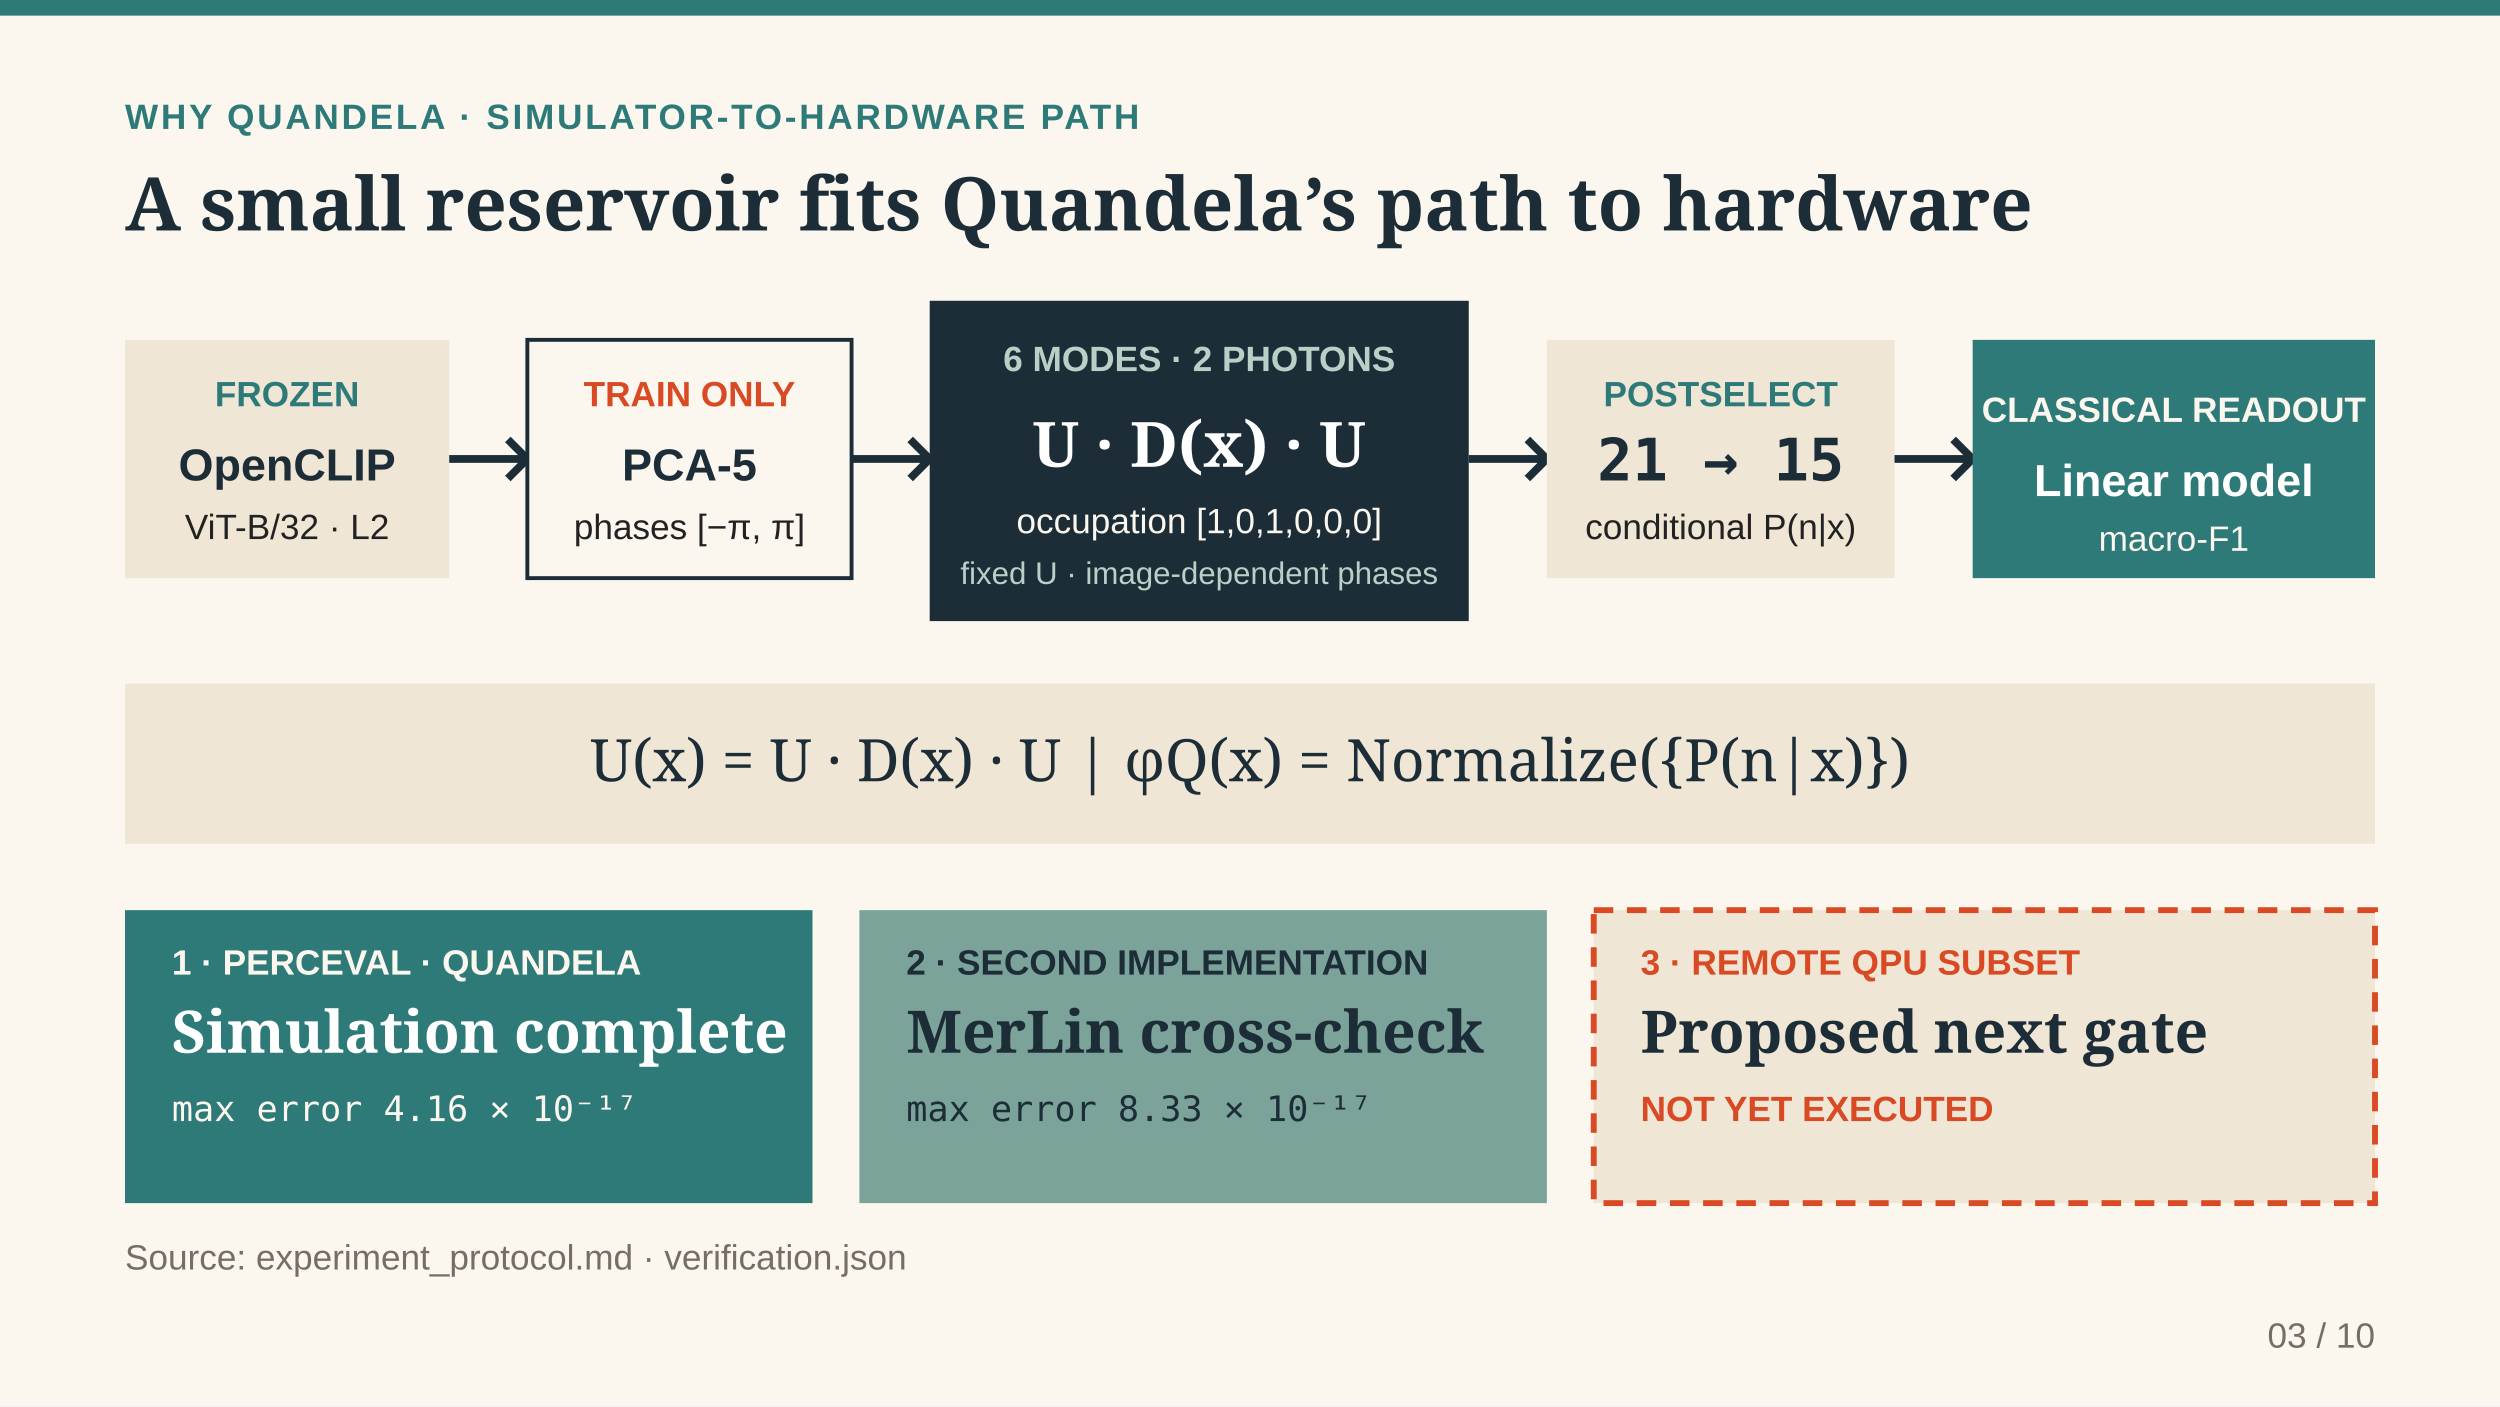
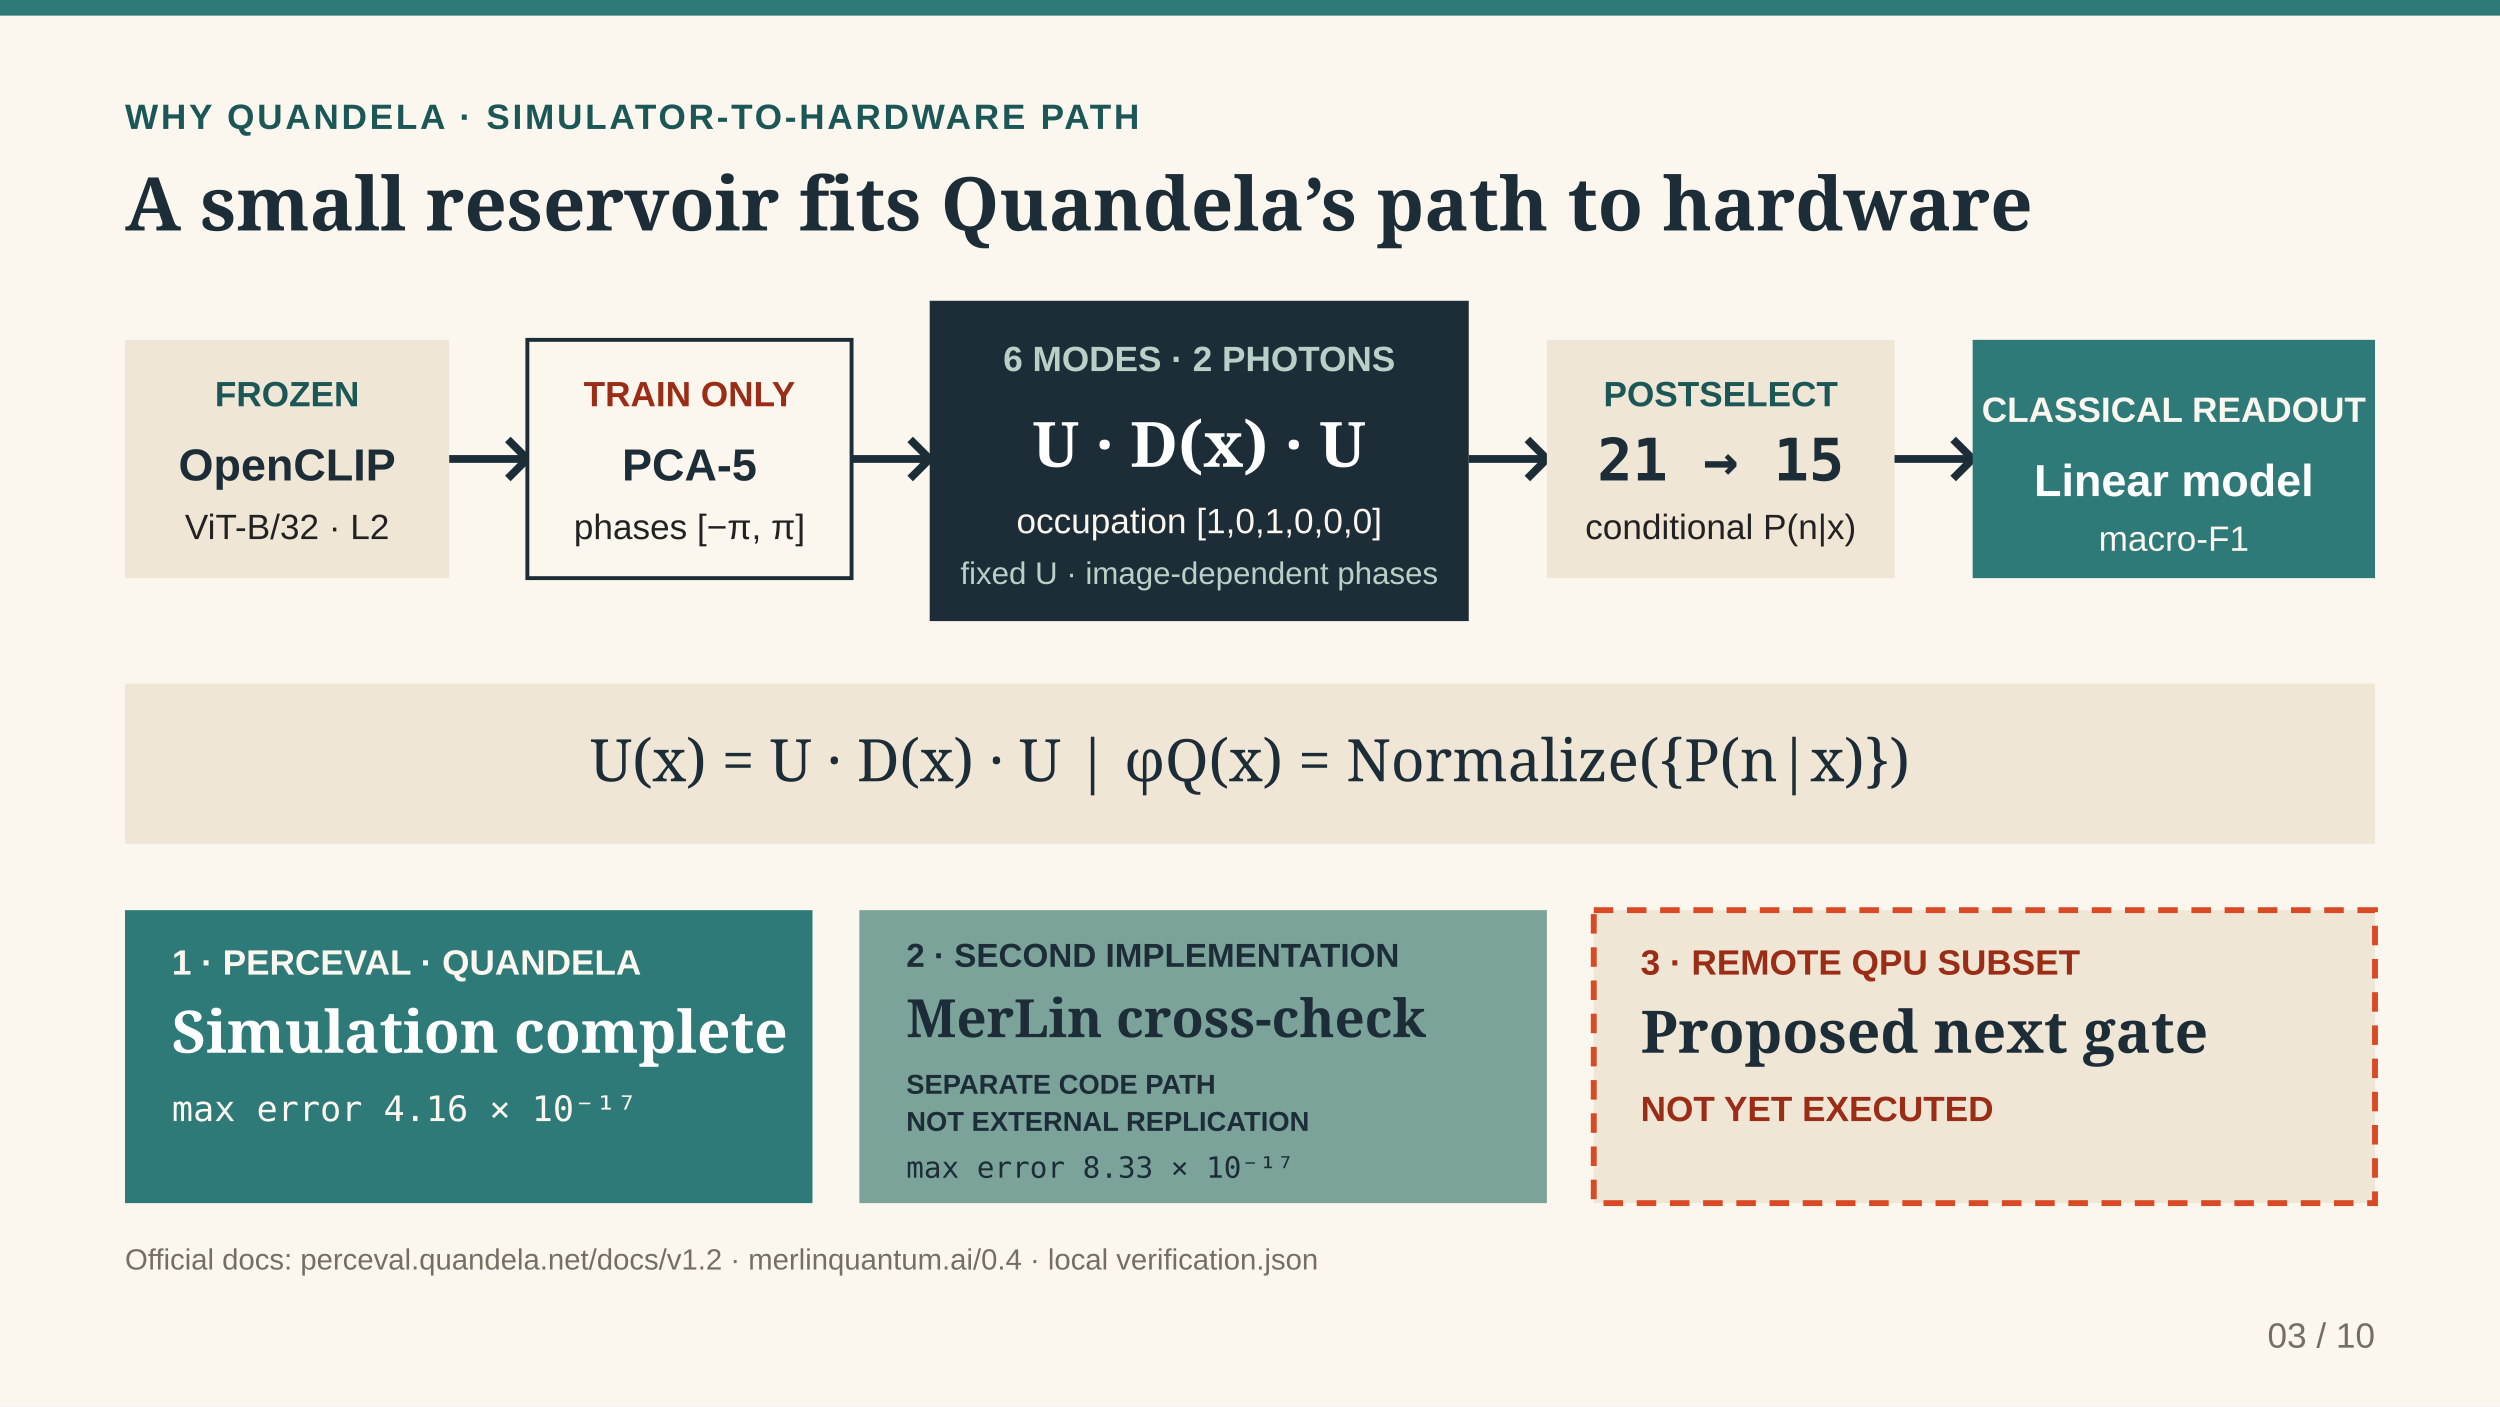
<svg xmlns="http://www.w3.org/2000/svg" width="1280" height="720" viewBox="0 0 1280 720" data-pptx-page-role="content">
  <rect id="page-bg" data-pptx-role="background" x="0" y="0" width="1280" height="720" fill="#FBF7EE" />
  <rect id="top-rule" data-pptx-role="decoration" x="0" y="0" width="1280" height="8" fill="#2D7A78" />
  <g id="header" data-pptx-bounds="64 38 1152 100">
-     <text x="64" y="66" font-family="Arial" font-size="18" font-weight="700" letter-spacing="1.4" fill="#2D7A78">WHY QUANDELA · SIMULATOR-TO-HARDWARE PATH</text>
+     <text x="64" y="66" font-family="Arial" font-size="18" font-weight="700" letter-spacing="1.4" fill="#1B5756">WHY QUANDELA · SIMULATOR-TO-HARDWARE PATH</text>
    <text x="64" y="118" font-family="Georgia" font-size="38" font-weight="700" fill="#1C2D38">A small reservoir fits Quandela’s path to hardware</text>
  </g>
  <g id="pipeline" data-pptx-bounds="64 154 1152 164">
    <rect x="64" y="174" width="166" height="122" fill="#EFE6D5" />
-     <text x="147" y="208" text-anchor="middle" font-family="Arial" font-size="18" font-weight="700" fill="#2D7A78">FROZEN</text>
+     <text x="147" y="208" text-anchor="middle" font-family="Arial" font-size="18" font-weight="700" fill="#1B5756">FROZEN</text>
    <text x="147" y="246" text-anchor="middle" font-family="Arial" font-size="23" font-weight="700" fill="#1C2D38">OpenCLIP</text>
    <text x="147" y="276" text-anchor="middle" font-family="Arial" font-size="18" fill="#222222">ViT-B/32 · L2</text>
    <path d="M230 235H270M260 225L270 235L260 245" stroke="#1C2D38" stroke-width="4" fill="none" />
    <rect x="270" y="174" width="166" height="122" fill="#FBF7EE" stroke="#1C2D38" stroke-width="2" />
-     <text x="353" y="208" text-anchor="middle" font-family="Arial" font-size="18" font-weight="700" fill="#D84924">TRAIN ONLY</text>
+     <text x="353" y="208" text-anchor="middle" font-family="Arial" font-size="18" font-weight="700" fill="#9B2D17">TRAIN ONLY</text>
    <text x="353" y="246" text-anchor="middle" font-family="Arial" font-size="23" font-weight="700" fill="#1C2D38">PCA-5</text>
    <text x="353" y="276" text-anchor="middle" font-family="Arial" font-size="18" fill="#222222">phases [−π, π]</text>
    <path d="M436 235H476M466 225L476 235L466 245" stroke="#1C2D38" stroke-width="4" fill="none" />
    <rect x="476" y="154" width="276" height="164" fill="#1C2D38" />
    <text x="614" y="190" text-anchor="middle" font-family="Arial" font-size="18" font-weight="700" fill="#B9D0C7">6 MODES · 2 PHOTONS</text>
    <text x="614" y="239" text-anchor="middle" font-family="Georgia" font-size="32" font-weight="700" fill="#FFFFFF">U · D(x) · U</text>
    <text x="614" y="273" text-anchor="middle" font-family="Arial" font-size="18" fill="#FBF7EE">occupation [1,0,1,0,0,0]</text>
    <text x="614" y="299" text-anchor="middle" font-family="Arial" font-size="16" fill="#B9D0C7">fixed U · image-dependent phases</text>
    <path d="M752 235H792M782 225L792 235L782 245" stroke="#1C2D38" stroke-width="4" fill="none" />
    <rect x="792" y="174" width="178" height="122" fill="#EFE6D5" />
-     <text x="881" y="208" text-anchor="middle" font-family="Arial" font-size="18" font-weight="700" fill="#2D7A78">POSTSELECT</text>
+     <text x="881" y="208" text-anchor="middle" font-family="Arial" font-size="18" font-weight="700" fill="#1B5756">POSTSELECT</text>
    <text x="881" y="246" text-anchor="middle" font-family="Consolas" font-size="30" font-weight="700" fill="#1C2D38">21 → 15</text>
    <text x="881" y="276" text-anchor="middle" font-family="Arial" font-size="18" fill="#222222">conditional P(n|x)</text>
    <path d="M970 235H1010M1000 225L1010 235L1000 245" stroke="#1C2D38" stroke-width="4" fill="none" />
    <rect x="1010" y="174" width="206" height="122" fill="#2D7A78" />
    <text x="1113" y="216" text-anchor="middle" font-family="Arial" font-size="18" font-weight="700" fill="#FBF7EE">CLASSICAL READOUT</text>
    <text x="1113" y="254" text-anchor="middle" font-family="Arial" font-size="23" font-weight="700" fill="#FFFFFF">Linear model</text>
    <text x="1113" y="282" text-anchor="middle" font-family="Arial" font-size="18" fill="#FBF7EE">macro-F1</text>
  </g>
  <g id="formula" data-pptx-replace-with="formula" data-pptx-x="64" data-pptx-y="350" data-pptx-width="1152" data-pptx-height="82" data-pptx-bounds="64 350 1152 82">
    <rect x="64" y="350" width="1152" height="82" fill="#EFE6D5" />
    <text x="640" y="400" text-anchor="middle" font-family="Georgia" font-size="30" fill="#1C2D38">U(x) = U · D(x) · U  |  φQ(x) = Normalize({P(n|x)})</text>
  </g>
  <g id="validation-rail" data-pptx-bounds="64 466 1152 150">
    <rect x="64" y="466" width="352" height="150" fill="#2D7A78" />
    <text x="88" y="499" font-family="Arial" font-size="18" font-weight="700" fill="#FBF7EE">1 · PERCEVAL · QUANDELA</text>
    <text x="88" y="539" font-family="Georgia" font-size="30" font-weight="700" fill="#FFFFFF">Simulation complete</text>
    <text x="88" y="574" font-family="Consolas" font-size="18" fill="#FBF7EE">max error 4.16 × 10⁻¹⁷</text>
    <rect x="440" y="466" width="352" height="150" fill="#7BA39A" />
-     <text x="464" y="499" font-family="Arial" font-size="18" font-weight="700" fill="#1C2D38">2 · SECOND IMPLEMENTATION</text>
-     <text x="464" y="539" font-family="Georgia" font-size="30" font-weight="700" fill="#1C2D38">MerLin cross-check</text>
-     <text x="464" y="574" font-family="Consolas" font-size="18" fill="#1C2D38">max error 8.33 × 10⁻¹⁷</text>
+     <text x="464" y="495" font-family="Arial" font-size="17" font-weight="700" fill="#1C2D38">2 · SECOND IMPLEMENTATION</text>
+     <text x="464" y="531" font-family="Georgia" font-size="27" font-weight="700" fill="#1C2D38">MerLin cross-check</text>
+     <text x="464" y="560" font-family="Arial" font-size="14" font-weight="700" fill="#1C2D38">SEPARATE CODE PATH</text>
+     <text x="464" y="579" font-family="Arial" font-size="14" font-weight="700" fill="#1C2D38">NOT EXTERNAL REPLICATION</text>
+     <text x="464" y="603" font-family="Consolas" font-size="15" fill="#1C2D38">max error 8.33 × 10⁻¹⁷</text>
    <rect x="816" y="466" width="400" height="150" fill="#EFE6D5" stroke="#D84924" stroke-width="3" stroke-dasharray="10 7" />
-     <text x="840" y="499" font-family="Arial" font-size="18" font-weight="700" fill="#D84924">3 · REMOTE QPU SUBSET</text>
+     <text x="840" y="499" font-family="Arial" font-size="18" font-weight="700" fill="#9B2D17">3 · REMOTE QPU SUBSET</text>
    <text x="840" y="539" font-family="Georgia" font-size="30" font-weight="700" fill="#1C2D38">Proposed next gate</text>
-     <text x="840" y="574" font-family="Arial" font-size="18" font-weight="700" fill="#D84924">NOT YET EXECUTED</text>
+     <text x="840" y="574" font-family="Arial" font-size="18" font-weight="700" fill="#9B2D17">NOT YET EXECUTED</text>
  </g>
-   <g id="source" data-pptx-bounds="64 628 1000 28">
-     <text x="64" y="650" font-family="Arial" font-size="18" fill="#766E62">Source: experiment_protocol.md · verification.json</text>
+   <g id="source" data-pptx-bounds="64 628 1040 28">
+     <text x="64" y="650" font-family="Arial" font-size="15" fill="#766E62">Official docs: perceval.quandela.net/docs/v1.2 · merlinquantum.ai/0.4 · local verification.json</text>
  </g>
  <g id="page-index" data-pptx-bounds="1124 667 92 30">
    <text x="1216" y="690" text-anchor="end" font-family="Arial" font-size="18" fill="#766E62">03 / 10</text>
  </g>
</svg>
